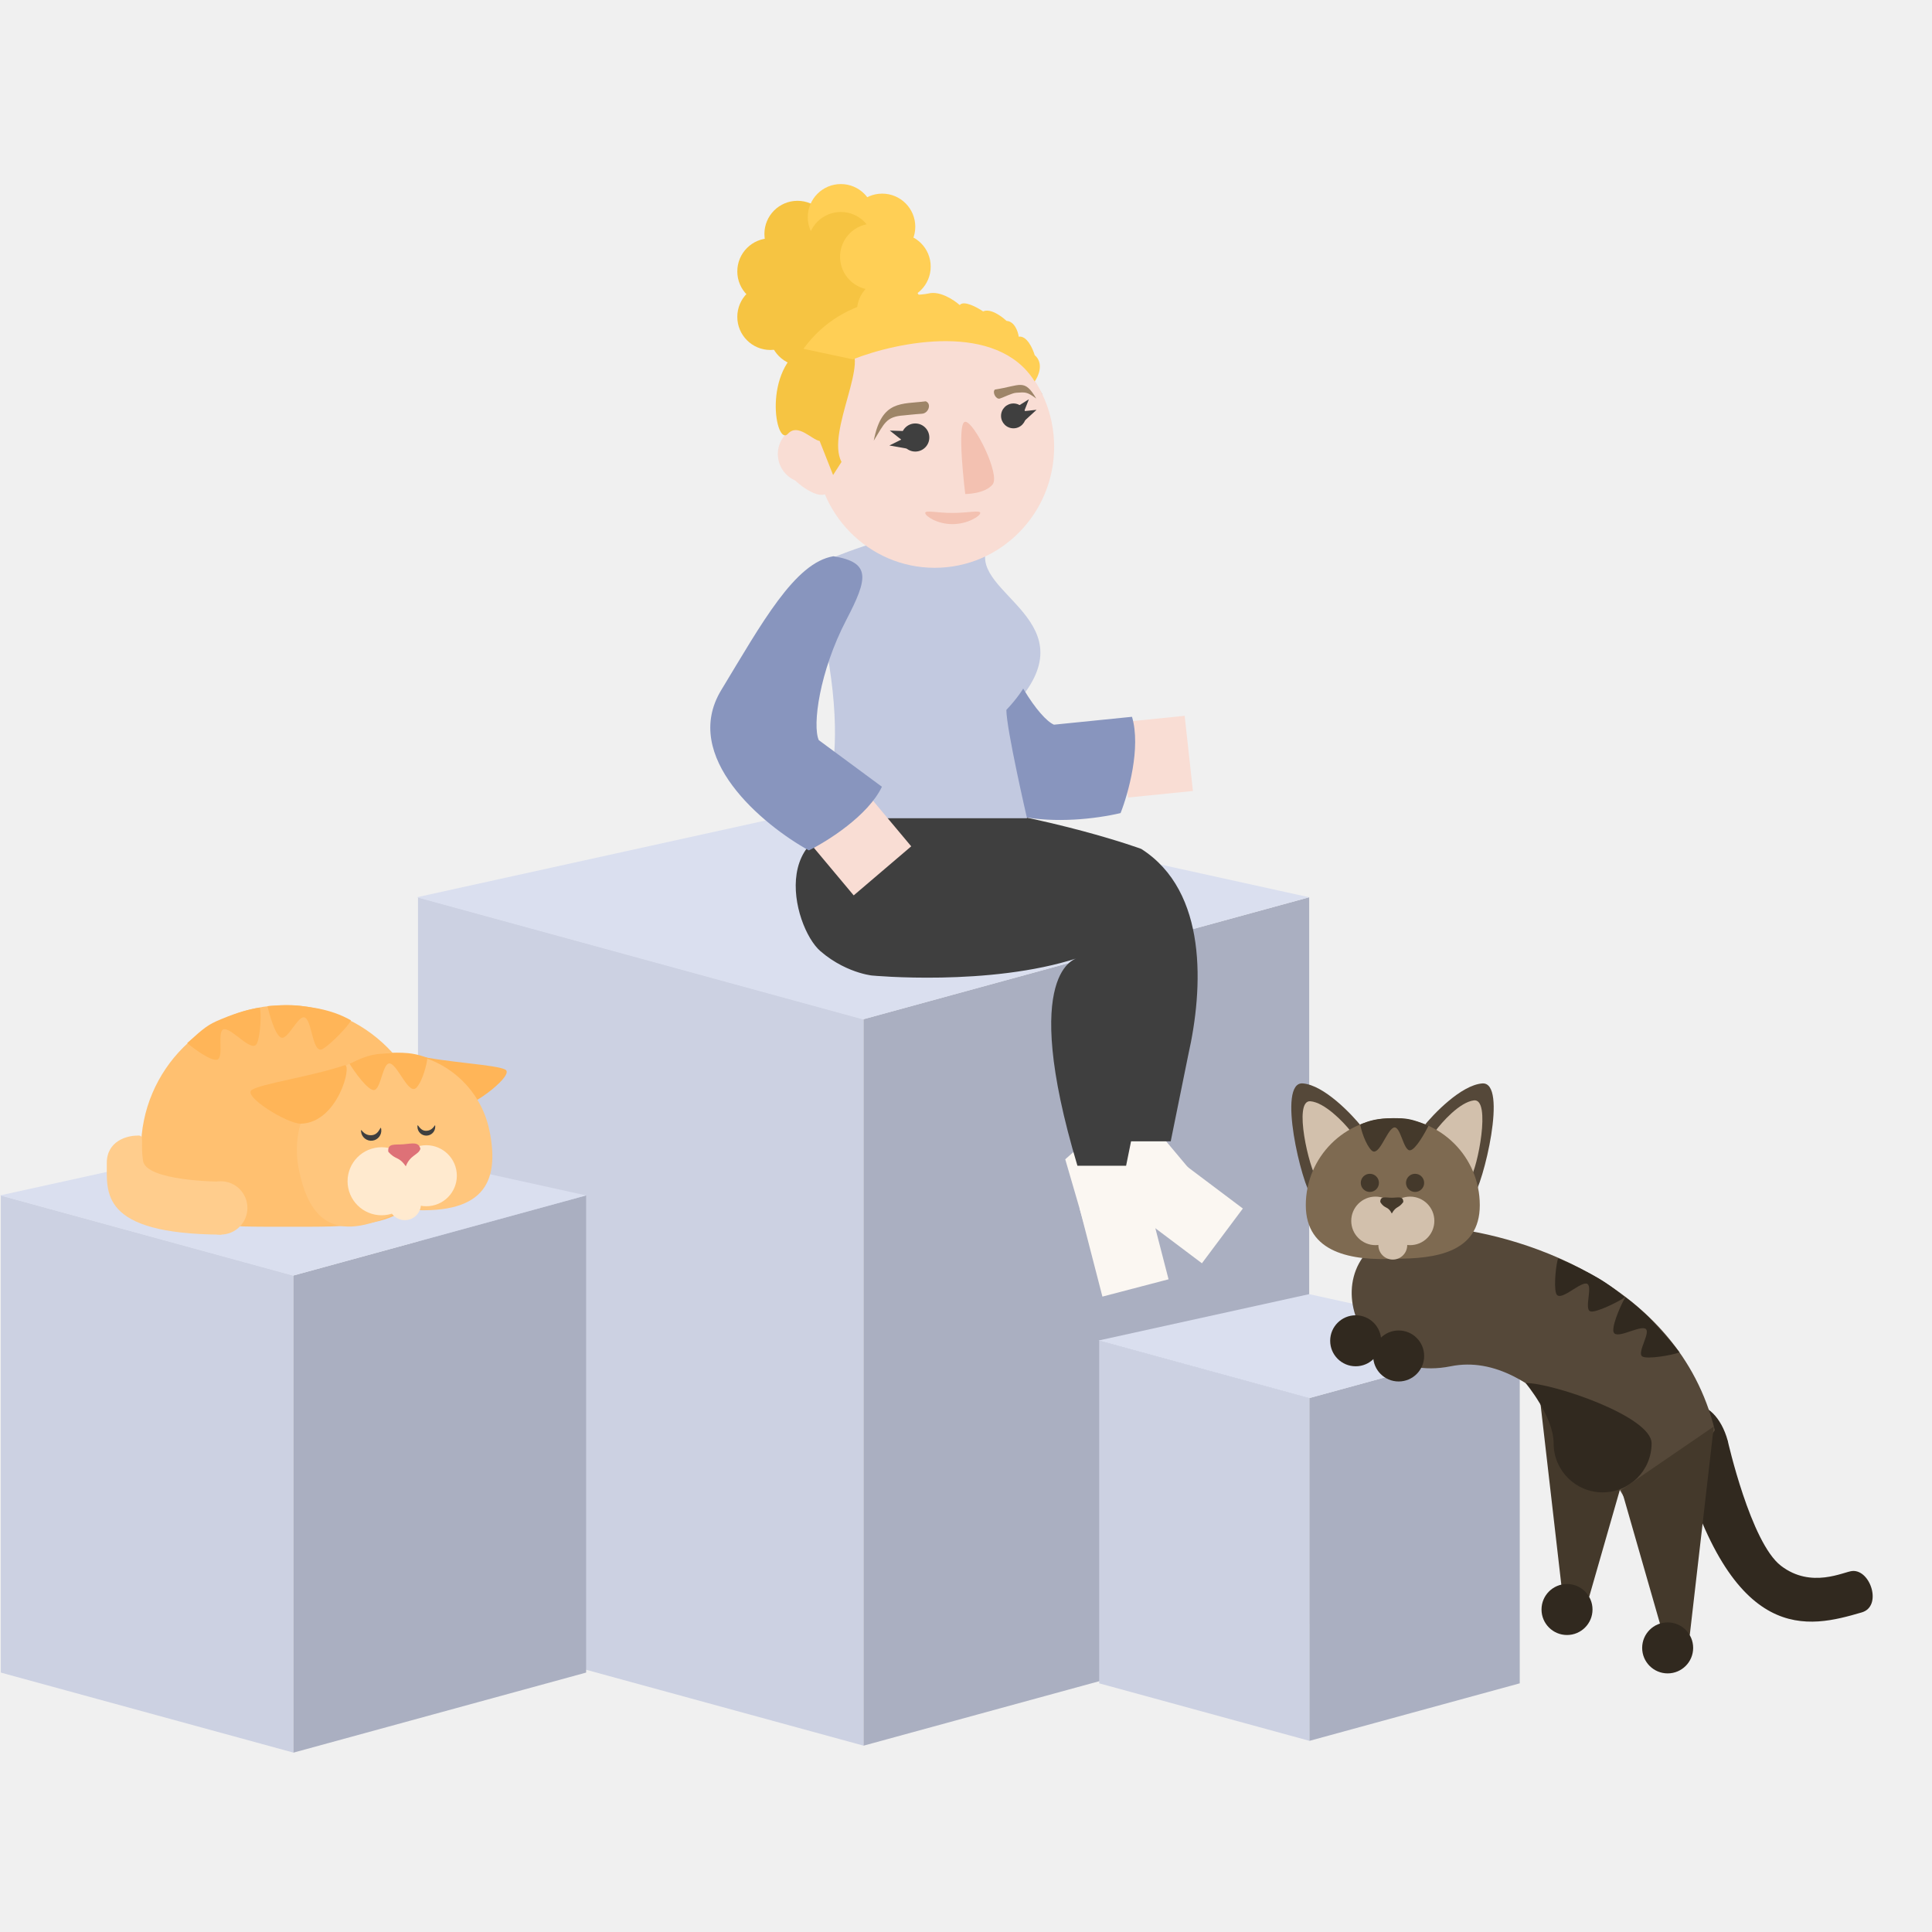
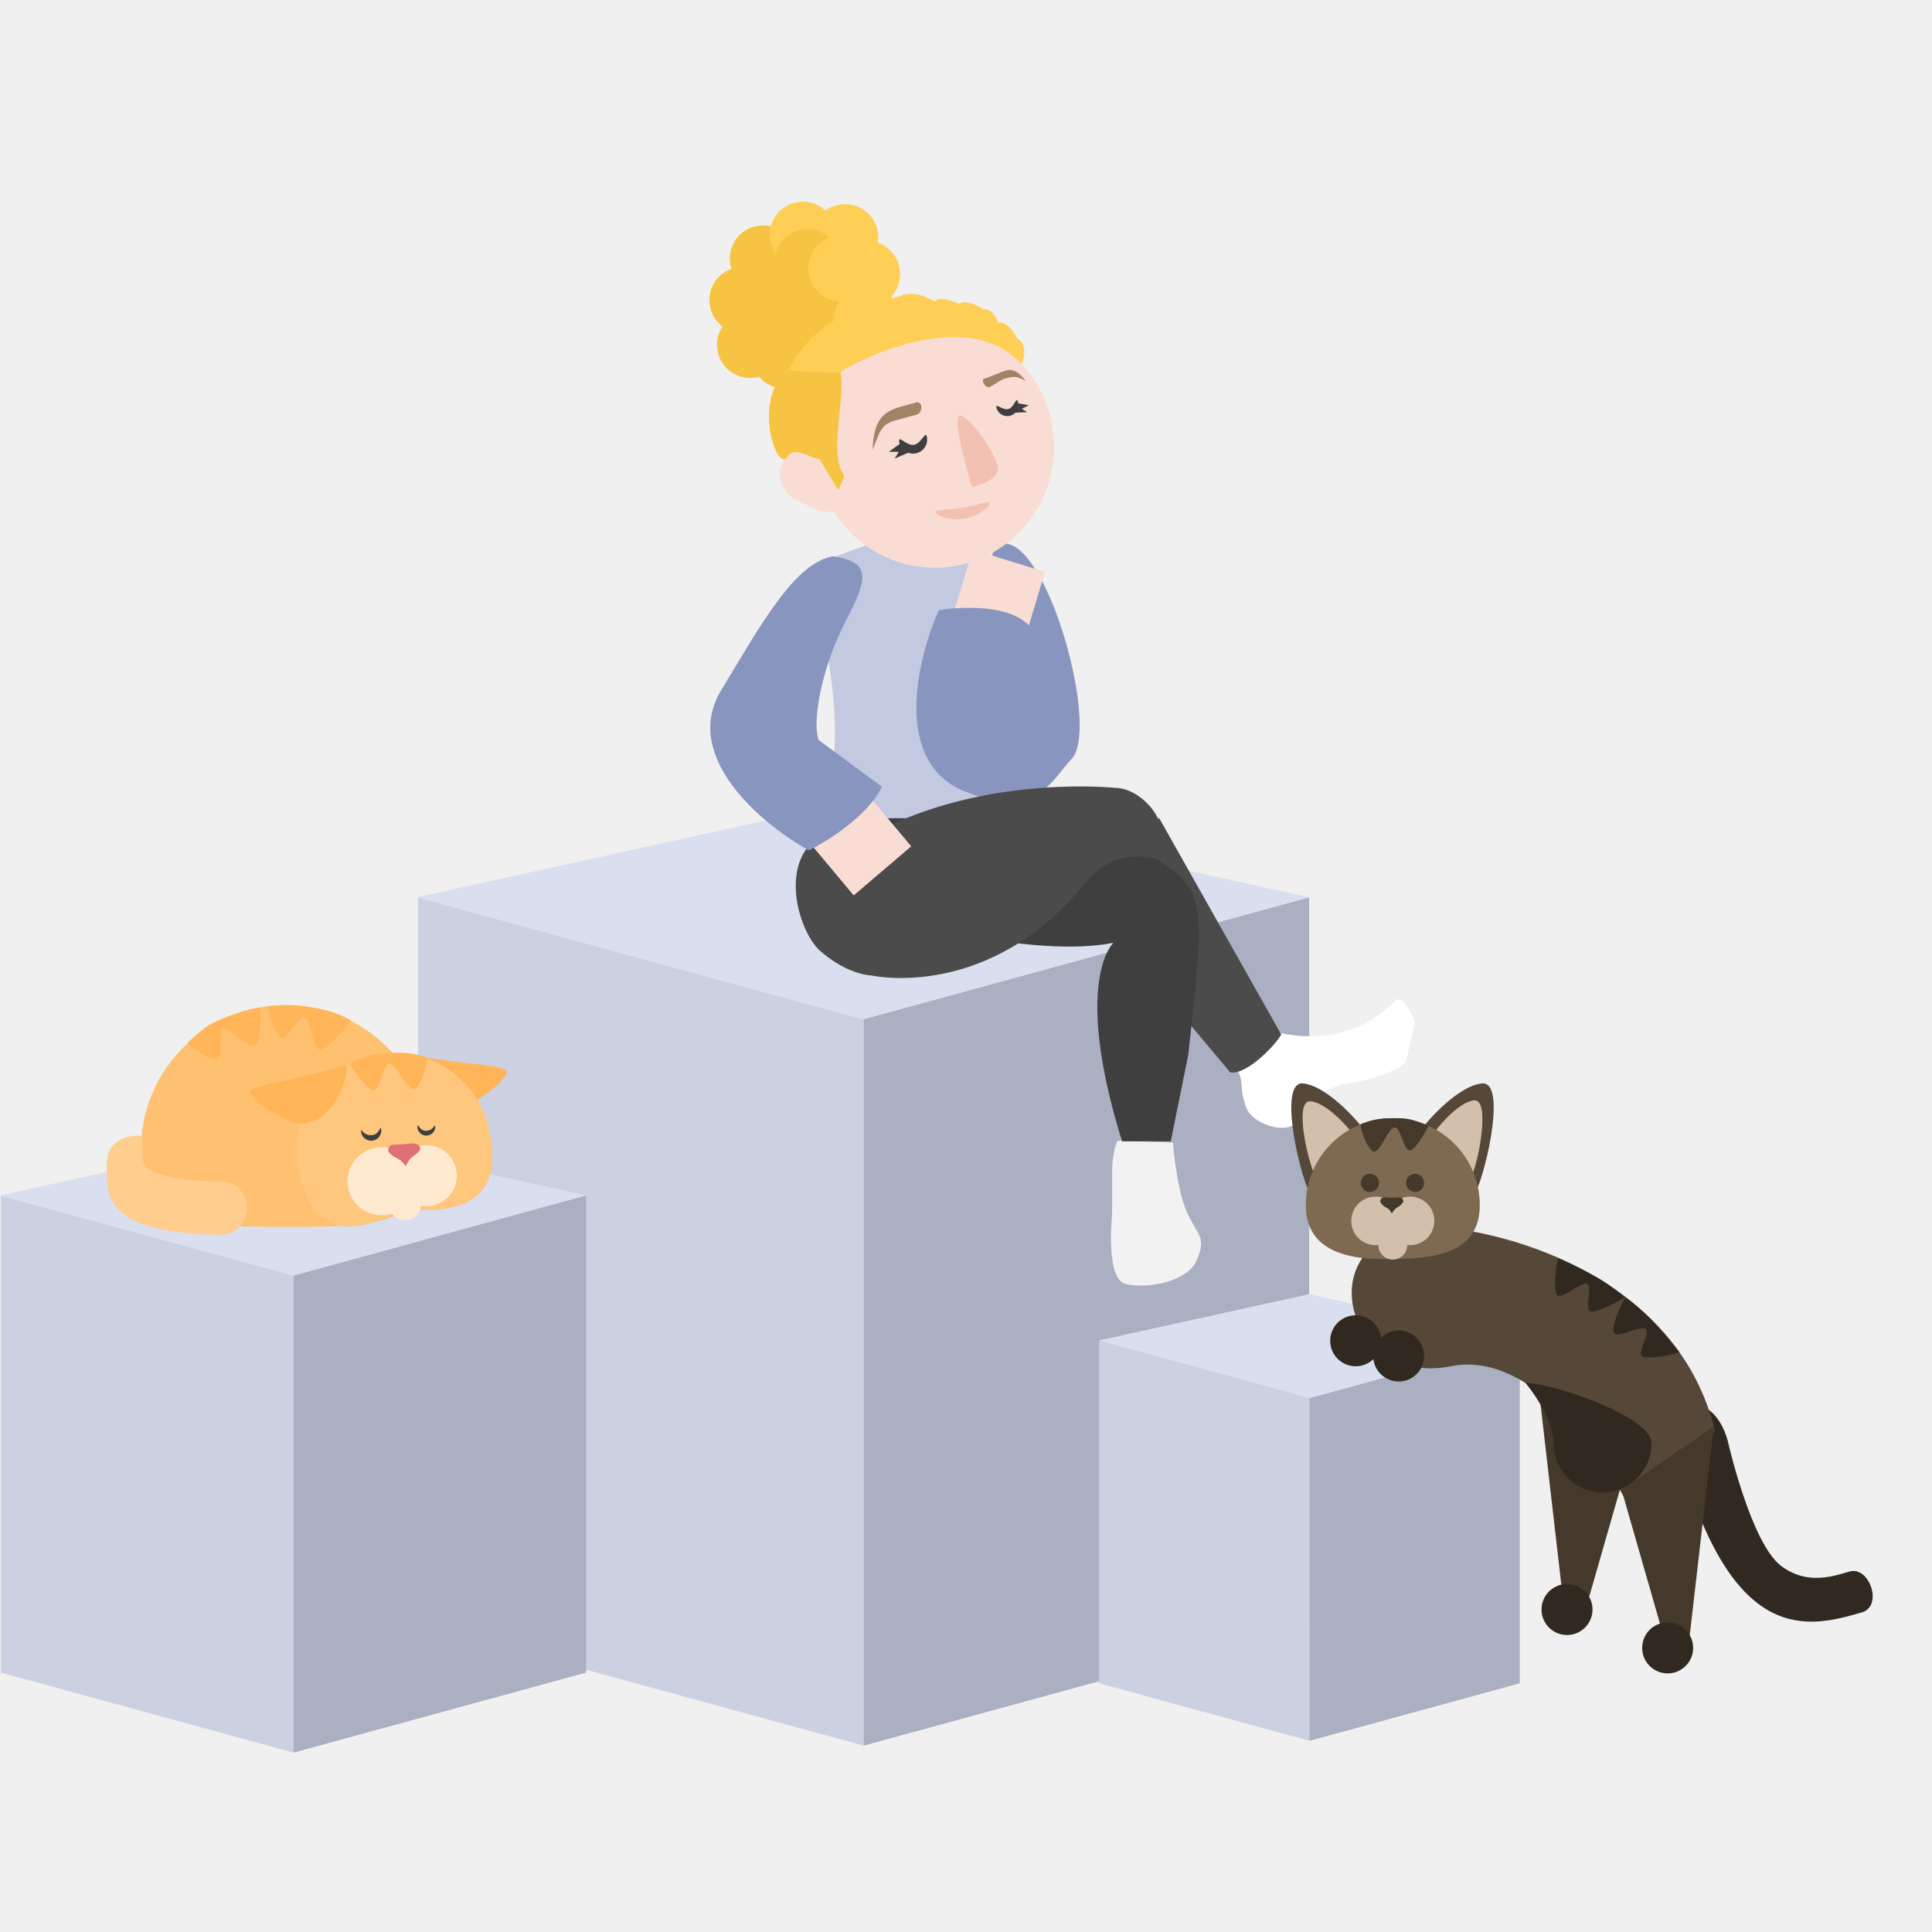
<svg xmlns="http://www.w3.org/2000/svg" width="464" height="464" viewBox="0 0 464 464" fill="none">
  <path d="M100.388 389.976L207.405 419.247V244.762L100.388 215.491V389.976Z" fill="#CCD1E2" />
  <path d="M314.421 389.976L207.404 419.247V244.762L314.421 215.491V389.976Z" fill="#AAAFC1" />
  <path d="M207.256 191.904L314.421 215.491L207.256 244.824L100.09 215.491L207.256 191.904Z" fill="#DADFEF" />
+   <path d="M284.915 290.775C282.927 286.074 281.962 277.912 281.728 274.418L268.5 273.939C267.446 275.071 267.11 280.04 267.11 280.04L267.081 291.943C267.081 291.943 265.393 307.403 270.498 308.428C276.355 309.604 285.14 307.605 287.315 302.845C290.035 296.896 287.399 296.652 284.915 290.775Z" fill="#F2F2F2" />
+   <path d="M299.336 266.082C297.173 260.255 299.364 260.257 296.371 255.553C293.378 250.849 289.923 243.583 305.022 247.545C323.897 252.497 333.038 242.208 335.08 240.318C336.713 238.806 338.937 243.119 339.845 245.465L337.829 254.315C337.706 256.437 329.971 259.31 323.981 260.149C317.992 260.988 313.921 264.928 312.647 268.068C310.512 273.33 300.89 270.268 299.336 266.082Z" fill="white" />
  <path d="M263.989 404.278L314.491 418.091V335.752L263.989 321.939V404.278Z" fill="#CCD1E2" />
  <path d="M364.992 404.278L314.491 418.091V335.752L364.992 321.939V404.278Z" fill="#AAAFC1" />
  <path d="M314.42 310.808L364.992 321.939L314.42 335.781L263.849 321.939L314.42 310.808Z" fill="#DADFEF" />
  <path d="M0.196 401.696L70.484 420.921V306.322L0.196 287.098V401.696Z" fill="#CCD1E2" />
  <path d="M140.77 401.696L70.482 420.921V306.322L140.77 287.098V401.696Z" fill="#AAAFC1" />
  <path d="M70.385 271.606L140.77 287.097L70.385 306.363L0 287.097L70.385 271.606Z" fill="#DADFEF" />
-   <path d="M273.961 266.823L289.637 285.521L272.138 291.956L266.699 273.275L273.961 266.823Z" fill="#FBF7F2" />
-   <path d="M281.04 277.119L298.49 290.246L288.66 303.397L271.21 290.27L281.04 277.119Z" fill="#FBF7F2" />
-   <path d="M263.097 271.971L278.773 290.669L261.274 297.104L255.835 278.423L263.097 271.971Z" fill="#FBF7F2" />
-   <path d="M275.183 286.101L280.646 307.243L264.762 311.399L259.299 290.258L275.183 286.101Z" fill="#FBF7F2" />
-   <path d="M223.98 192.555C193.878 188.797 201.728 218.47 203.552 229.83L223.074 222.568C223.074 222.568 248.265 231.122 269.478 224.241C274.08 229.83 255.306 226.791 269.478 274.104L281.168 274.104L285.389 253.309C288.97 237.458 290.149 214.1 274.08 203.875C274.08 203.875 253.311 196.217 223.98 192.555Z" fill="#3F3F3F" />
-   <path d="M213.263 198.419C183.161 194.661 190.273 222.584 197.032 228.433C203.79 234.281 211.018 234.412 209.377 234.281C209.377 234.281 237.547 236.986 258.76 230.106C258.76 230.106 244.589 232.656 258.761 279.969L270.451 279.969L274.671 259.173C278.253 243.322 279.431 219.964 263.362 209.739C263.362 209.739 242.593 202.081 213.263 198.419Z" fill="#3F3F3F" />
  <path d="M197.332 196.045C197.332 196.045 208.807 172.694 195.365 136.19C206.39 129.956 241.165 120.589 236.986 131.69C232.807 142.791 262.703 149.21 243.186 169.908C243.186 174.539 248.151 196.045 248.151 196.045H197.332Z" fill="#C2C9E0" />
  <path d="M215.16 102.543L219.463 102.68L218.537 105.22L215.16 102.543Z" fill="#3F3F3F" />
  <path d="M248.598 94.987L245.143 97.163L247.11 98.798L248.598 94.987Z" fill="#3F3F3F" />
  <path d="M215.057 106.135L218.91 104.211L219.296 106.887L215.057 106.135Z" fill="#3F3F3F" />
+   <path d="M307.709 248.46L278.353 196.409L263.976 220.029L295.488 257.576C299.601 258.112 306.368 250.918 307.709 248.46Z" fill="#4B4B4B" />
  <path d="M250.442 97.531L246.385 97.957L247.432 100.295L250.442 97.531Z" fill="#3F3F3F" />
  <path d="M237.544 122.269C237.544 124.364 230.795 129.528 225.796 127.721C219.8 125.554 220.108 121.332 220.108 120.779C220.108 118.684 227.287 121.862 229.375 121.862C234.648 122.269 237.544 120.174 237.544 122.269Z" fill="#FFFEFE" />
+   <path d="M223.98 192.555C193.878 188.797 201.728 218.47 203.552 229.83L223.074 222.568C223.074 222.568 250.144 229.83 267.4 226.432C267.4 226.432 257.472 235.414 269.478 274.104L281.168 274.104L285.389 253.309C289.62 213.903 290.149 214.1 274.08 203.875C274.08 203.875 253.311 196.217 223.98 192.555Z" fill="#3F3F3F" />
  <path d="M233.609 124.708C229.683 125.67 223.163 123.45 220.223 122.083C220.446 124.134 222.686 127.931 227.894 128.112C233.103 128.293 236.32 125.28 236.799 123.857L233.609 124.708Z" fill="#FAF8F8" />
  <path d="M233.82 100.295C235.997 100.294 242.273 113.023 240.4 115.338C238.526 117.652 233.82 117.652 233.82 117.652C233.82 117.652 231.643 100.296 233.82 100.295Z" fill="#F3C1B1" />
  <path d="M202.019 107.731C202.307 111.546 199.458 114.861 195.656 115.134C191.854 115.408 188.539 112.536 188.251 108.72C187.964 104.905 190.813 101.59 194.614 101.317C198.416 101.043 201.732 103.915 202.019 107.731Z" fill="#F9DDD4" />
  <path d="M201.506 107.768C202.226 110.388 201.958 117.264 199.349 117.975C196.74 118.686 190.887 114.058 190.167 111.438C189.447 108.819 194.133 109.199 196.741 108.488C199.35 107.776 200.786 105.148 201.506 107.768Z" fill="#F9DDD4" />
  <path d="M203.544 110.098C199.693 102.854 211.07 84.558 204.867 82.244L195.109 81.913C184.358 87.699 187.688 106.614 190.665 103.308C193.047 100.663 196.411 104.766 198.286 105.041L201.52 113.264L203.544 110.098Z" fill="#F7C442" />
-   <path d="M222.893 98.476C221.231 98.581 218.666 98.868 218.514 98.878C214.204 99.162 213.849 100.859 211.304 104.969C213.184 95.039 218.072 96.239 223.796 95.478C225.276 96.043 224.477 98.376 222.893 98.476Z" fill="#9E8568" />
+   <path d="M222.893 98.476C221.231 98.581 218.666 98.868 218.514 98.878C214.204 99.162 213.849 100.859 211.304 104.968C213.184 95.039 218.072 96.239 223.796 95.478C225.276 96.043 224.477 98.376 222.893 98.476Z" fill="#9E8568" />
  <path d="M241.621 94.813C242.574 94.502 244.577 93.474 245.541 93.418C247.674 93.294 248.045 93.08 250.377 94.813C247.474 89.92 246.694 91.668 240.428 92.649C239.725 93.295 240.713 95.109 241.621 94.813Z" fill="#9E8568" />
  <path d="M212.983 118.865C212.698 119.417 212.02 119.632 211.469 119.346C210.919 119.059 211.702 118.898 211.988 118.346C212.274 117.794 211.954 117.058 212.504 117.345C213.055 117.632 213.269 118.312 212.983 118.865Z" fill="#F3C1B1" />
  <path d="M224.662 104.211C224.662 106.759 223.325 105.86 221.285 106.875C219.246 107.89 217.908 106.082 217.908 104.211C217.908 102.339 219.42 100.822 221.285 100.822C223.15 100.822 224.662 102.339 224.662 104.211Z" fill="#3F3F3F" />
  <path d="M247.88 98.996C248.07 101.772 246.856 100.524 244.893 101.468C242.774 102.487 241.906 100.652 241.906 98.996C241.906 97.341 243.243 95.999 244.893 95.999C246.543 95.999 247.88 97.341 247.88 98.996Z" fill="#3F3F3F" />
+   <path d="M186.142 70.732C186.878 75.061 183.966 79.166 179.64 79.901C175.313 80.636 171.209 77.723 170.474 73.394C169.739 69.065 172.65 64.96 176.977 64.225C181.303 63.49 185.407 66.403 186.142 70.732Z" fill="#F6C442" />
+   <path d="M191.052 60.765C191.788 65.094 188.876 69.199 184.55 69.934C180.223 70.669 176.12 67.756 175.384 63.427C174.649 59.098 177.56 54.993 181.887 54.258C186.213 53.523 190.317 56.436 191.052 60.765Z" fill="#F6C442" />
+   <path d="M187.971 81.498C188.707 85.827 185.795 89.932 181.469 90.667C177.142 91.402 173.039 88.488 172.303 84.159C171.568 79.831 174.479 75.725 178.806 74.99C183.132 74.255 187.236 77.169 187.971 81.498Z" fill="#F6C442" />
+   <path d="M196.636 74.196C197.372 78.525 194.46 82.63 190.134 83.365C185.807 84.1 181.704 81.187 180.968 76.858C180.233 72.529 183.144 68.424 187.471 67.689C191.797 66.954 195.901 69.867 196.636 74.196Z" fill="#F6C442" />
+   <path d="M196.19 83.988C196.925 88.317 194.014 92.422 189.688 93.157C185.361 93.892 181.257 90.978 180.522 86.65C179.787 82.321 182.698 78.216 187.024 77.481C191.351 76.746 195.455 79.659 196.19 83.988Z" fill="#F6C442" />
+   <path d="M200.645 55.055C201.381 59.384 198.469 63.489 194.143 64.224C189.816 64.959 185.712 62.045 184.977 57.716C184.242 53.388 187.153 49.282 191.48 48.547C195.806 47.812 199.91 50.726 200.645 55.055Z" fill="#FFCF55" />
+   <path d="M210.819 55.658C211.554 59.987 208.643 64.092 204.316 64.827C199.99 65.562 195.886 62.649 195.151 58.32C194.415 53.991 197.327 49.886 201.653 49.151C205.98 48.416 210.084 51.329 210.819 55.658Z" fill="#FFCF55" />
+   <path d="M216.074 64.481C216.809 68.81 213.898 72.915 209.571 73.65C205.245 74.385 201.141 71.472 200.406 67.143C199.67 62.814 202.582 58.709 206.908 57.974C211.235 57.239 215.339 60.153 216.074 64.481Z" fill="#FFCF55" />
+   <path d="M207.498 72.351C208.233 76.68 205.322 80.785 200.995 81.52C196.669 82.255 192.565 79.342 191.83 75.013C191.094 70.684 194.005 66.579 198.332 65.844C202.659 65.109 206.762 68.022 207.498 72.351Z" fill="#F6C442" />
+   <path d="M205.534 83.833C206.269 88.162 203.358 92.267 199.031 93.002C194.705 93.737 190.601 90.824 189.866 86.495C189.13 82.166 192.042 78.061 196.368 77.326C200.695 76.591 204.798 79.504 205.534 83.833Z" fill="#F6C442" />
+   <path d="M201.768 61.665C202.504 65.994 199.592 70.099 195.266 70.834C190.939 71.569 186.835 68.656 186.1 64.327C185.365 59.998 188.276 55.893 192.603 55.158C196.929 54.423 201.033 57.336 201.768 61.665Z" fill="#F6C442" />
+   <path d="M216.069 75.364C216.804 79.693 213.893 83.798 209.566 84.533C205.24 85.268 201.136 82.355 200.401 78.026C199.665 73.697 202.577 69.592 206.903 68.857C211.23 68.122 215.334 71.035 216.069 75.364Z" fill="#FFCF55" />
+   <path d="M209.882 63.13C210.617 67.459 207.706 71.564 203.379 72.299C199.052 73.034 194.949 70.121 194.213 65.792C193.478 61.463 196.389 57.358 200.716 56.623C205.043 55.888 209.146 58.801 209.882 63.13Z" fill="#FFCF55" />
+   <path d="M195.896 196.518C195.896 196.518 207.535 183.776 193.932 136.918C204.944 130.71 239.675 121.383 235.502 132.437C231.328 143.491 261.187 149.883 241.694 170.492C241.694 175.103 246.654 196.518 246.654 196.518H195.896Z" fill="#C2C9E0" />
+   <path d="M231.684 190.061C249.103 197.059 252.722 187.086 257.327 182.305C263.755 175.629 253.279 135.868 243.24 131.055C230.583 124.987 244.083 170.139 243.239 166.404L248.659 148.358C241.838 144.79 230.335 145.738 225.437 146.659C220.261 158.21 214.265 183.063 231.684 190.061Z" fill="#8895BE" />
+   <path d="M233.617 131.981L229.112 146.974L246.461 152.348L250.966 137.356L233.617 131.981Z" fill="#F9DDD4" />
+   <path d="M195.81 107.3C195.81 123.354 208.649 136.367 224.488 136.367C240.326 136.367 253.166 123.354 253.166 107.3C253.166 91.247 240.326 78.234 224.488 78.234C208.649 78.234 195.81 91.247 195.81 107.3Z" fill="#F9DDD4" />
+   <path d="M230.494 99.828C232.64 99.463 240.959 110.961 239.5 113.556C238.041 116.152 233.401 116.94 233.401 116.94C233.401 116.94 228.348 100.194 230.494 99.828Z" fill="#F3C1B1" />
+   <path d="M200.914 112.243C201.834 115.94 199.581 119.671 195.883 120.575C192.185 121.479 188.442 119.215 187.522 115.517C186.603 111.82 188.855 108.089 192.553 107.185C196.251 106.281 199.995 108.545 200.914 112.243Z" fill="#F9DDD4" />
+   <path d="M200.413 112.366C201.559 114.817 202.442 121.611 199.992 122.746C197.542 123.88 191.006 120.317 189.86 117.865C188.714 115.414 193.392 115.003 195.842 113.869C198.292 112.734 199.267 109.914 200.413 112.366Z" fill="#F9DDD4" />
+   <path d="M202.811 114.311C197.81 107.845 205.962 87.981 199.468 86.747L189.804 88.054C180.183 95.532 186.617 113.544 188.997 109.8C190.901 106.805 194.898 110.27 196.789 110.227L201.345 117.758L202.811 114.311Z" fill="#F6C442" />
+   <path d="M219.922 99.666C218.303 100.048 215.825 100.758 215.677 100.794C211.481 101.794 211.414 103.519 209.593 107.979C209.789 97.916 214.802 98.277 220.311 96.572C221.863 96.88 221.465 99.303 219.922 99.666Z" fill="#9E8568" />
+   <path d="M237.754 92.938C238.64 92.473 240.441 91.129 241.381 90.913C243.461 90.434 243.79 90.162 246.376 91.473C242.701 87.155 242.225 89.001 236.218 91.013C235.633 91.765 236.909 93.381 237.754 92.938Z" fill="#9E8568" />
+   <path d="M245.314 87.493C234.03 74.73 211.324 83.557 201.382 89.567L189.254 89.06C196.866 73.651 213.355 72.39 216.605 70.94C219.205 69.78 222.949 71.445 224.496 72.422C225.199 71.071 228.65 72.23 230.288 72.978C231.864 71.889 234.891 73.394 236.207 74.283C238.137 74.058 239.365 76.356 239.737 77.533C241.599 76.909 243.525 79.755 244.255 81.257C246.792 82.776 246.018 86.047 245.314 87.493Z" fill="#FFCF55" />
+   <path d="M214.887 110.121L217.061 106.411L218.841 108.432L214.887 110.121Z" fill="#3F3F3F" />
+   <path d="M213.484 108.495L216.957 105.962L217.784 108.525L213.484 108.495Z" fill="#3F3F3F" />
+   <path d="M222.621 105C222.934 106.838 221.698 108.58 219.861 108.892C218.025 109.204 216.283 107.967 215.971 106.13C215.659 104.292 217.674 107.137 219.51 106.825C221.347 106.513 222.309 103.163 222.621 105Z" fill="#3F3F3F" />
+   <path d="M246.648 98.987L243.804 97.082L243.229 99.147L246.648 98.987Z" fill="#3F3F3F" />
+   <path d="M247.091 97.336L243.723 96.724L244.02 98.848L247.091 97.336Z" fill="#3F3F3F" />
+   <path d="M239.33 97.998C239.744 99.423 241.234 100.244 242.658 99.831C244.083 99.418 244.903 97.928 244.489 96.502C244.076 95.077 243.618 97.814 242.193 98.227C240.769 98.64 238.917 96.573 239.33 97.998Z" fill="#3F3F3F" />
+   <path d="M237.716 120.815C237.84 121.545 235.2 123.963 231.566 124.58C227.933 125.197 224.804 123.76 224.68 123.03C224.556 122.3 227.483 122.554 231.117 121.936C234.751 121.319 237.592 120.085 237.716 120.815Z" fill="#F3C1B1" />
+   <path d="M213.263 198.419C183.161 194.661 190.273 222.584 197.032 228.433C203.791 234.281 209.377 234.281 209.377 234.281C209.377 234.281 238.173 240.82 261.65 210.85C261.65 210.85 267.761 203.55 277.862 206.312C282.599 198.419 274.381 189.208 267.761 189.208C267.761 189.208 239.245 186.153 213.263 198.419Z" fill="#4B4B4B" />
+   <path d="M205.029 215.041L195.401 203.54L209.217 191.758L218.845 203.259L205.029 215.041Z" fill="#F9DDD4" />
+   <path d="M173.209 165.751C182.942 149.701 190.889 135.1 200.168 133.592C209.315 135.079 208.396 139.003 203.255 148.876C196.773 161.325 195.078 174.26 196.644 177.755L211.806 188.949C208.491 195.897 198.723 202.037 194.253 204.239C183.183 198.097 163.477 181.801 173.209 165.751Z" fill="#8895BE" />
  <path d="M381.678 383.455L391.693 348.551L369.538 333.376L375.304 383.455H381.678Z" fill="#44392B" />
  <path d="M427.729 376.049C435.015 381.634 442.799 377.469 444.857 377.299C449.267 376.934 452.087 385.798 447.139 387.241C434.469 390.936 415.989 395.82 403.111 348.899L414.94 346.012C414.94 346.012 420.443 370.464 427.729 376.049Z" fill="#31291F" />
  <path d="M406.502 337.706C403.261 338.585 401.875 343.873 403.406 349.517C413.093 357.669 408.806 359.023 412.046 358.144C415.287 357.264 413.419 352.701 414.94 346.012C413.409 340.368 409.742 336.827 406.502 337.706Z" fill="#31291F" />
  <circle r="6.124" transform="matrix(-1 0 0 1 376.343 386.549)" fill="#31291F" />
  <path d="M411.844 343.486C402.984 307.442 363.685 295.914 345.143 294.655C312.924 294.655 322.238 333.418 348.415 328.132C369.357 323.903 388.016 353.554 394.728 368.908L411.844 343.486Z" fill="#554839" />
  <path d="M373.13 346.652C373.13 353.149 378.396 358.415 384.893 358.415C391.39 358.415 396.656 353.149 396.656 346.652C396.656 340.156 372.882 332.143 366.386 332.143C366.386 332.143 373.13 340.156 373.13 346.652Z" fill="#31291F" />
  <path d="M312.915 260.198C317.956 260.633 324.533 267.445 327.191 270.797C324.03 277.438 317.195 290.099 315.152 287.608C312.598 284.495 306.614 259.654 312.915 260.198Z" fill="#554839" />
  <path d="M314.72 264.485C318.127 264.779 322.573 269.383 324.37 271.649C322.233 276.138 317.613 284.695 316.232 283.011C314.506 280.907 310.461 264.117 314.72 264.485Z" fill="#D2C0AC" />
  <path d="M355.953 260.204C350.912 260.634 344.329 267.441 341.667 270.79C344.823 277.434 351.646 290.1 353.692 287.611C356.248 284.5 362.255 259.665 355.953 260.204Z" fill="#554839" />
  <path d="M353.975 264.274C350.581 264.696 346.312 269.464 344.602 271.796C346.906 276.201 351.844 284.578 353.161 282.844C354.807 280.676 358.217 263.746 353.975 264.274Z" fill="#D2C0AC" />
  <path d="M313.608 289.44C313.608 300.98 324.744 302.845 335.121 302.302C344.487 302.302 355.396 300.98 355.396 289.44C355.396 277.901 346.042 268.546 334.502 268.546C322.963 268.546 313.608 277.901 313.608 289.44Z" fill="#7E6A51" />
  <circle r="2.181" transform="matrix(-1 0 0 1 339.852 284.084)" fill="#44392B" />
  <circle r="2.181" transform="matrix(-1 0 0 1 328.992 284.084)" fill="#44392B" />
  <circle r="3.465" transform="matrix(-1 0 0 1 334.502 299.042)" fill="#D2C0AC" />
  <circle r="5.828" transform="matrix(-1 0 0 1 338.654 293.214)" fill="#D2C0AC" />
  <circle r="5.828" transform="matrix(-1 0 0 1 330.351 293.214)" fill="#D2C0AC" />
  <path d="M331.496 288.684C332.556 290.441 333.332 289.551 334.26 291.448C335.343 289.551 335.86 290.298 337.024 288.684C337.024 287.157 335.787 287.654 334.26 287.654C332.733 287.654 331.496 287.157 331.496 288.684Z" fill="#44392B" />
  <path d="M338.679 276.259C340.018 276.062 342.199 272.1 343.086 270.376C338.736 268.552 337.621 268.552 334.64 268.552C330.551 268.552 328.792 269.177 326.691 270.06C326.839 271.275 327.951 274.841 329.37 276.259C331.143 278.033 332.916 271.679 334.64 270.842C336.364 270.004 337.004 276.506 338.679 276.259Z" fill="#44392B" />
  <path d="M381.928 314.937C383.204 315.392 388.696 312.64 390.288 311.533C386.645 308.645 384.561 307.286 381.928 305.888C378.317 303.97 376.205 303.032 374.204 302.212C373.764 303.354 373.12 308.653 373.707 310.571C374.441 312.969 378.987 308.189 380.903 308.258C382.818 308.327 380.334 314.369 381.928 314.937Z" fill="#31291F" />
  <path d="M394.417 325.768C395.548 326.512 401.556 325.49 403.364 324.792C400.509 321.123 398.595 319.154 396.559 316.976C394.809 315.104 392.125 312.821 390.374 311.55C389.677 312.556 387.346 317.577 387.463 319.579C387.608 322.083 393.157 318.515 395.002 319.036C396.846 319.557 393.002 324.839 394.417 325.768Z" fill="#31291F" />
  <circle cx="325.587" cy="322.01" r="6.124" fill="#31291F" />
  <circle cx="335.91" cy="325.658" r="6.124" fill="#31291F" />
  <path d="M399.453 392.673L389.438 357.77L411.593 342.595L405.827 392.673H399.453Z" fill="#44392B" />
  <circle cx="400.515" cy="395.768" r="6.124" fill="#31291F" />
-   <path d="M192.968 65.182C192.968 69.573 189.41 73.132 185.022 73.132C180.633 73.132 177.075 69.573 177.075 65.182C177.075 60.791 180.633 57.231 185.022 57.231C189.41 57.231 192.968 60.791 192.968 65.182Z" fill="#F6C442" />
-   <path d="M199.478 56.178C199.478 60.569 195.92 64.128 191.531 64.128C187.143 64.128 183.585 60.569 183.585 56.178C183.585 51.787 187.143 48.227 191.531 48.227C195.92 48.227 199.478 51.787 199.478 56.178Z" fill="#F6C442" />
-   <path d="M192.968 76.102C192.968 80.492 189.41 84.052 185.022 84.052C180.633 84.052 177.075 80.492 177.075 76.102C177.075 71.711 180.633 68.151 185.022 68.151C189.41 68.151 192.968 71.711 192.968 76.102Z" fill="#F6C442" />
-   <path d="M202.733 70.354C202.733 74.745 199.176 78.305 194.787 78.305C190.399 78.305 186.841 74.745 186.841 70.354C186.841 65.963 190.399 62.404 194.787 62.404C199.176 62.404 202.733 65.963 202.733 70.354Z" fill="#F6C442" />
-   <path d="M200.653 79.933C200.653 84.324 197.096 87.883 192.707 87.883C188.318 87.883 184.761 84.324 184.761 79.933C184.761 75.542 188.318 71.983 192.707 71.983C197.096 71.983 200.653 75.542 200.653 79.933Z" fill="#F6C442" />
-   <path d="M209.892 52.155C209.892 56.546 206.334 60.105 201.945 60.105C197.557 60.105 193.999 56.546 193.999 52.155C193.999 47.764 197.557 44.204 201.945 44.204C206.334 44.204 209.892 47.764 209.892 52.155Z" fill="#FFCF55" />
-   <path d="M219.82 54.454C219.82 58.844 216.263 62.404 211.874 62.404C207.485 62.404 203.928 58.844 203.928 54.454C203.928 50.063 207.485 46.503 211.874 46.503C216.263 46.503 219.82 50.063 219.82 54.454Z" fill="#FFCF55" />
-   <path d="M223.523 64.032C223.523 68.423 219.966 71.983 215.577 71.983C211.189 71.983 207.631 68.423 207.631 64.032C207.631 59.642 211.189 56.082 215.577 56.082C219.966 56.082 223.523 59.642 223.523 64.032Z" fill="#FFCF55" />
-   <path d="M213.75 70.354C213.75 74.745 210.192 78.305 205.804 78.305C201.415 78.305 197.857 74.745 197.857 70.354C197.857 65.963 201.415 62.404 205.804 62.404C210.192 62.404 213.75 65.963 213.75 70.354Z" fill="#F6C442" />
-   <path d="M209.892 81.346C209.892 85.736 206.334 89.296 201.945 89.296C197.557 89.296 193.999 85.736 193.999 81.346C193.999 76.955 197.557 73.395 201.945 73.395C206.334 73.395 209.892 76.955 209.892 81.346Z" fill="#F6C442" />
-   <path d="M209.892 58.86C209.892 63.251 206.334 66.81 201.945 66.81C197.557 66.81 193.999 63.251 193.999 58.86C193.999 54.469 197.557 50.909 201.945 50.909C206.334 50.909 209.892 54.469 209.892 58.86Z" fill="#F6C442" />
-   <path d="M221.695 74.761C221.695 79.151 218.138 82.711 213.749 82.711C209.36 82.711 205.803 79.151 205.803 74.761C205.803 70.37 209.36 66.81 213.749 66.81C218.138 66.81 221.695 70.37 221.695 74.761Z" fill="#FFCF55" />
-   <path d="M217.645 61.663C217.645 66.054 214.087 69.613 209.698 69.613C205.31 69.613 201.752 66.054 201.752 61.663C201.752 57.272 205.31 53.712 209.698 53.712C214.087 53.712 217.645 57.272 217.645 61.663Z" fill="#FFCF55" />
-   <path d="M286.498 189.967L270.923 191.543L268.941 173.489L284.516 171.913L286.498 189.967Z" fill="#F9DDD4" />
-   <path d="M227.699 180.896C224.137 162.465 220.225 146.306 226.087 138.954C233.862 133.91 235.816 137.434 238.634 148.204C242.187 161.784 249.613 172.506 253.12 174.044L271.867 172.15C274.075 179.525 270.959 190.638 269.125 195.273C256.8 198.16 231.261 199.327 227.699 180.896Z" fill="#8895BE" />
-   <path d="M195.896 196.518C195.896 196.518 207.535 183.776 193.932 136.918C204.944 130.71 239.675 121.383 235.502 132.437C231.328 143.491 261.187 149.883 241.694 170.492C241.694 175.103 246.654 196.518 246.654 196.518H195.896Z" fill="#C2C9E0" />
-   <path d="M195.81 107.3C195.81 123.354 208.649 136.367 224.488 136.367C240.326 136.367 253.166 123.354 253.166 107.3C253.166 91.247 240.326 78.234 224.488 78.234C208.649 78.234 195.81 91.247 195.81 107.3Z" fill="#F9DDD4" />
-   <path d="M231.82 101.295C233.997 101.294 240.273 114.023 238.4 116.338C236.526 118.652 231.82 118.652 231.82 118.652C231.82 118.652 229.643 101.296 231.82 101.295Z" fill="#F3C1B1" />
-   <path d="M205.029 215.041L195.401 203.54L209.217 191.758L218.845 203.259L205.029 215.041Z" fill="#F9DDD4" />
-   <path d="M173.209 165.751C182.942 149.701 190.889 135.1 200.168 133.592C209.315 135.079 208.396 139.003 203.255 148.876C196.773 161.325 195.078 174.26 196.644 177.755L211.806 188.949C208.491 195.897 198.723 202.037 194.253 204.239C183.183 198.097 163.477 181.801 173.209 165.751Z" fill="#8895BE" />
-   <path d="M213.703 103.414L218 103.551L217.075 106.08L213.703 103.414Z" fill="#3F3F3F" />
-   <path d="M247.1 95.891L243.649 98.058L245.614 99.685L247.1 95.891Z" fill="#3F3F3F" />
-   <path d="M213.6 106.991L217.449 105.075L217.834 107.74L213.6 106.991Z" fill="#3F3F3F" />
-   <path d="M248.942 98.424L244.891 98.848L245.936 101.176L248.942 98.424Z" fill="#3F3F3F" />
-   <path d="M200.579 108.58C200.866 112.379 198.021 115.68 194.224 115.952C190.426 116.224 187.115 113.365 186.828 109.566C186.541 105.766 189.386 102.466 193.183 102.193C196.98 101.921 200.292 104.781 200.579 108.58Z" fill="#F9DDD4" />
-   <path d="M200.065 108.617C200.784 111.226 200.516 118.072 197.911 118.78C195.305 119.488 189.459 114.881 188.74 112.272C188.02 109.663 192.7 110.042 195.306 109.334C197.912 108.626 199.345 106.009 200.065 108.617Z" fill="#F9DDD4" />
-   <path d="M202.102 110.937C198.255 103.724 209.618 85.506 203.424 83.202L193.677 82.873C182.939 88.634 186.265 107.468 189.239 104.176C191.618 101.543 194.978 105.628 196.85 105.902L200.08 114.09L202.102 110.937Z" fill="#F6C442" />
-   <path d="M221.425 99.365C219.765 99.47 217.203 99.755 217.051 99.765C212.747 100.048 212.392 101.738 209.85 105.83C211.728 95.942 216.609 97.138 222.327 96.379C223.805 96.943 223.007 99.265 221.425 99.365Z" fill="#9E8568" />
-   <path d="M240.132 95.718C241.084 95.408 243.084 94.385 244.047 94.329C246.177 94.205 246.548 93.992 248.877 95.718C245.978 90.846 245.199 92.586 238.94 93.563C238.238 94.206 239.224 96.013 240.132 95.718Z" fill="#9E8568" />
-   <path d="M248.497 91.616C239.51 77.143 215.646 82.043 204.838 86.302L192.966 83.772C203.051 69.856 219.518 71.374 222.965 70.488C225.722 69.78 229.135 72.049 230.497 73.272C231.416 72.057 234.624 73.778 236.114 74.79C237.85 73.98 240.582 75.971 241.731 77.067C243.671 77.168 244.496 79.639 244.667 80.862C246.607 80.559 248.028 83.688 248.497 85.29C250.744 87.213 249.433 90.309 248.497 91.616Z" fill="#FFCF55" />
-   <path d="M223.193 105.075C223.193 106.939 221.683 108.45 219.82 108.45C217.957 108.45 216.447 106.939 216.447 105.075C216.447 103.212 217.957 101.701 219.82 101.701C221.683 101.701 223.193 103.212 223.193 105.075Z" fill="#3F3F3F" />
-   <path d="M246.381 99.883C246.381 101.531 245.046 102.867 243.398 102.867C241.751 102.867 240.415 101.531 240.415 99.883C240.415 98.234 241.751 96.898 243.398 96.898C245.046 96.898 246.381 98.234 246.381 99.883Z" fill="#3F3F3F" />
-   <path d="M235.424 123.195C235.424 123.936 232.417 125.877 228.732 125.877C225.046 125.877 222.202 123.936 222.202 123.195C222.202 122.455 225.046 123.195 228.732 123.195C232.417 123.195 235.424 122.455 235.424 123.195Z" fill="#F3C1B1" />
  <path d="M103.193 276.07C103.193 295.215 88.329 294.626 69.183 294.626C50.037 294.626 33.86 295.215 33.86 276.07C33.86 256.924 49.381 241.404 68.527 241.404C87.672 241.404 103.193 256.924 103.193 276.07Z" fill="#FFC070" />
  <path d="M121.375 256.896C119.207 255.673 107.445 255.219 99.496 253.408C97.832 253.519 102.44 266.38 110.919 265.747C114.117 265.418 123.544 258.119 121.375 256.896Z" fill="#FFB558" />
  <path d="M117.556 271.558C120.128 284.201 116.048 292.116 96.852 290.444C80.804 299.021 74.343 293.516 71.771 280.872C69.198 268.229 77.363 255.895 90.006 253.322C102.649 250.75 114.984 258.914 117.556 271.558Z" fill="#FFC67D" />
  <path d="M91.564 271.246C91.718 272.584 90.758 273.794 89.42 273.948C88.082 274.102 86.873 273.142 86.719 271.804C86.565 270.466 87.116 272.884 89.367 272.625C91.253 272.408 91.41 269.908 91.564 271.246Z" fill="#3F3F3F" />
  <path d="M100.256 270.6C100.256 271.78 101.211 272.737 102.391 272.738C103.57 272.738 104.527 271.783 104.528 270.603C104.529 269.424 104.29 271.583 102.306 271.581C100.643 271.58 100.257 269.421 100.256 270.6Z" fill="#3F3F3F" />
  <circle cx="97.23" cy="289.161" r="3.875" transform="rotate(-11.4995 97.2296 289.161)" fill="#FFEACF" />
  <circle cx="91.643" cy="283.696" r="8.169" transform="rotate(-11.4995 91.6432 283.696)" fill="#FFEACF" />
  <circle cx="102.39" cy="282.369" r="7.328" transform="rotate(-11.4995 102.39 282.369)" fill="#FFEACF" />
  <path d="M100.968 275.896C100.534 277.389 98.515 277.339 97.46 280.105C95.708 277.593 95.081 278.702 93.251 276.597C93.057 274.465 94.848 275.003 96.979 274.809C99.11 274.616 100.526 274.189 100.968 275.896Z" fill="#DE7177" />
  <path d="M89.696 261.794C88.187 261.668 85.061 257.327 83.952 255.465C88.678 253.126 90.337 253.119 93.664 252.911C98.227 252.625 100.233 253.199 102.64 254.037C102.56 255.403 101.568 259.46 100.084 261.143C98.23 263.245 95.806 256.279 93.824 255.465C91.842 254.652 91.582 261.951 89.696 261.794Z" fill="#FFB558" />
  <path d="M52.133 254.503C50.665 254.874 46.617 251.91 44.962 250.511C49.008 246.842 49.92 246.091 52.998 244.812C57.221 243.059 59.881 242.363 62.409 242.001C62.778 243.319 62.602 248.438 61.745 250.511C60.675 253.102 56.119 247.302 53.98 247.176C51.841 247.051 53.968 254.039 52.133 254.503Z" fill="#FFB558" />
  <path d="M67.488 249.181C66.099 248.578 64.705 243.758 64.251 241.639C69.695 241.207 71.355 241.412 74.629 241.902C79.15 242.58 82.062 243.785 84.285 245.044C83.771 246.312 79.481 250.777 77.536 251.895C75.105 253.292 75.044 245.917 73.427 244.51C71.81 243.104 69.224 249.935 67.488 249.181Z" fill="#FFB558" />
  <path d="M60.437 261.786C62.562 260.282 74.75 258.555 82.825 255.822C84.569 255.759 81.148 269.631 72.259 269.877C68.897 269.877 58.311 263.29 60.437 261.786Z" fill="#FFB558" />
  <path d="M34.356 278.786C33.625 273.885 34.922 272.515 32.875 272.739C30.597 272.739 25.59 273.979 25.65 279.406C25.726 286.19 23.779 296.365 53.205 296.516L52.673 283.781C52.673 283.781 35.086 283.688 34.356 278.786Z" fill="#FFCD8D" />
  <path d="M59.42 290.1C59.42 293.637 56.553 296.503 53.017 296.503C49.48 296.503 46.613 293.637 46.613 290.1C46.613 286.564 49.48 283.697 53.017 283.697C56.553 283.697 59.42 286.564 59.42 290.1Z" fill="#FFCD8D" />
+   <path d="M247.311 150.43C242.568 145.029 230.744 145.735 225.486 146.513L245.295 157.427L247.311 150.43Z" fill="#8895BE" />
</svg>
